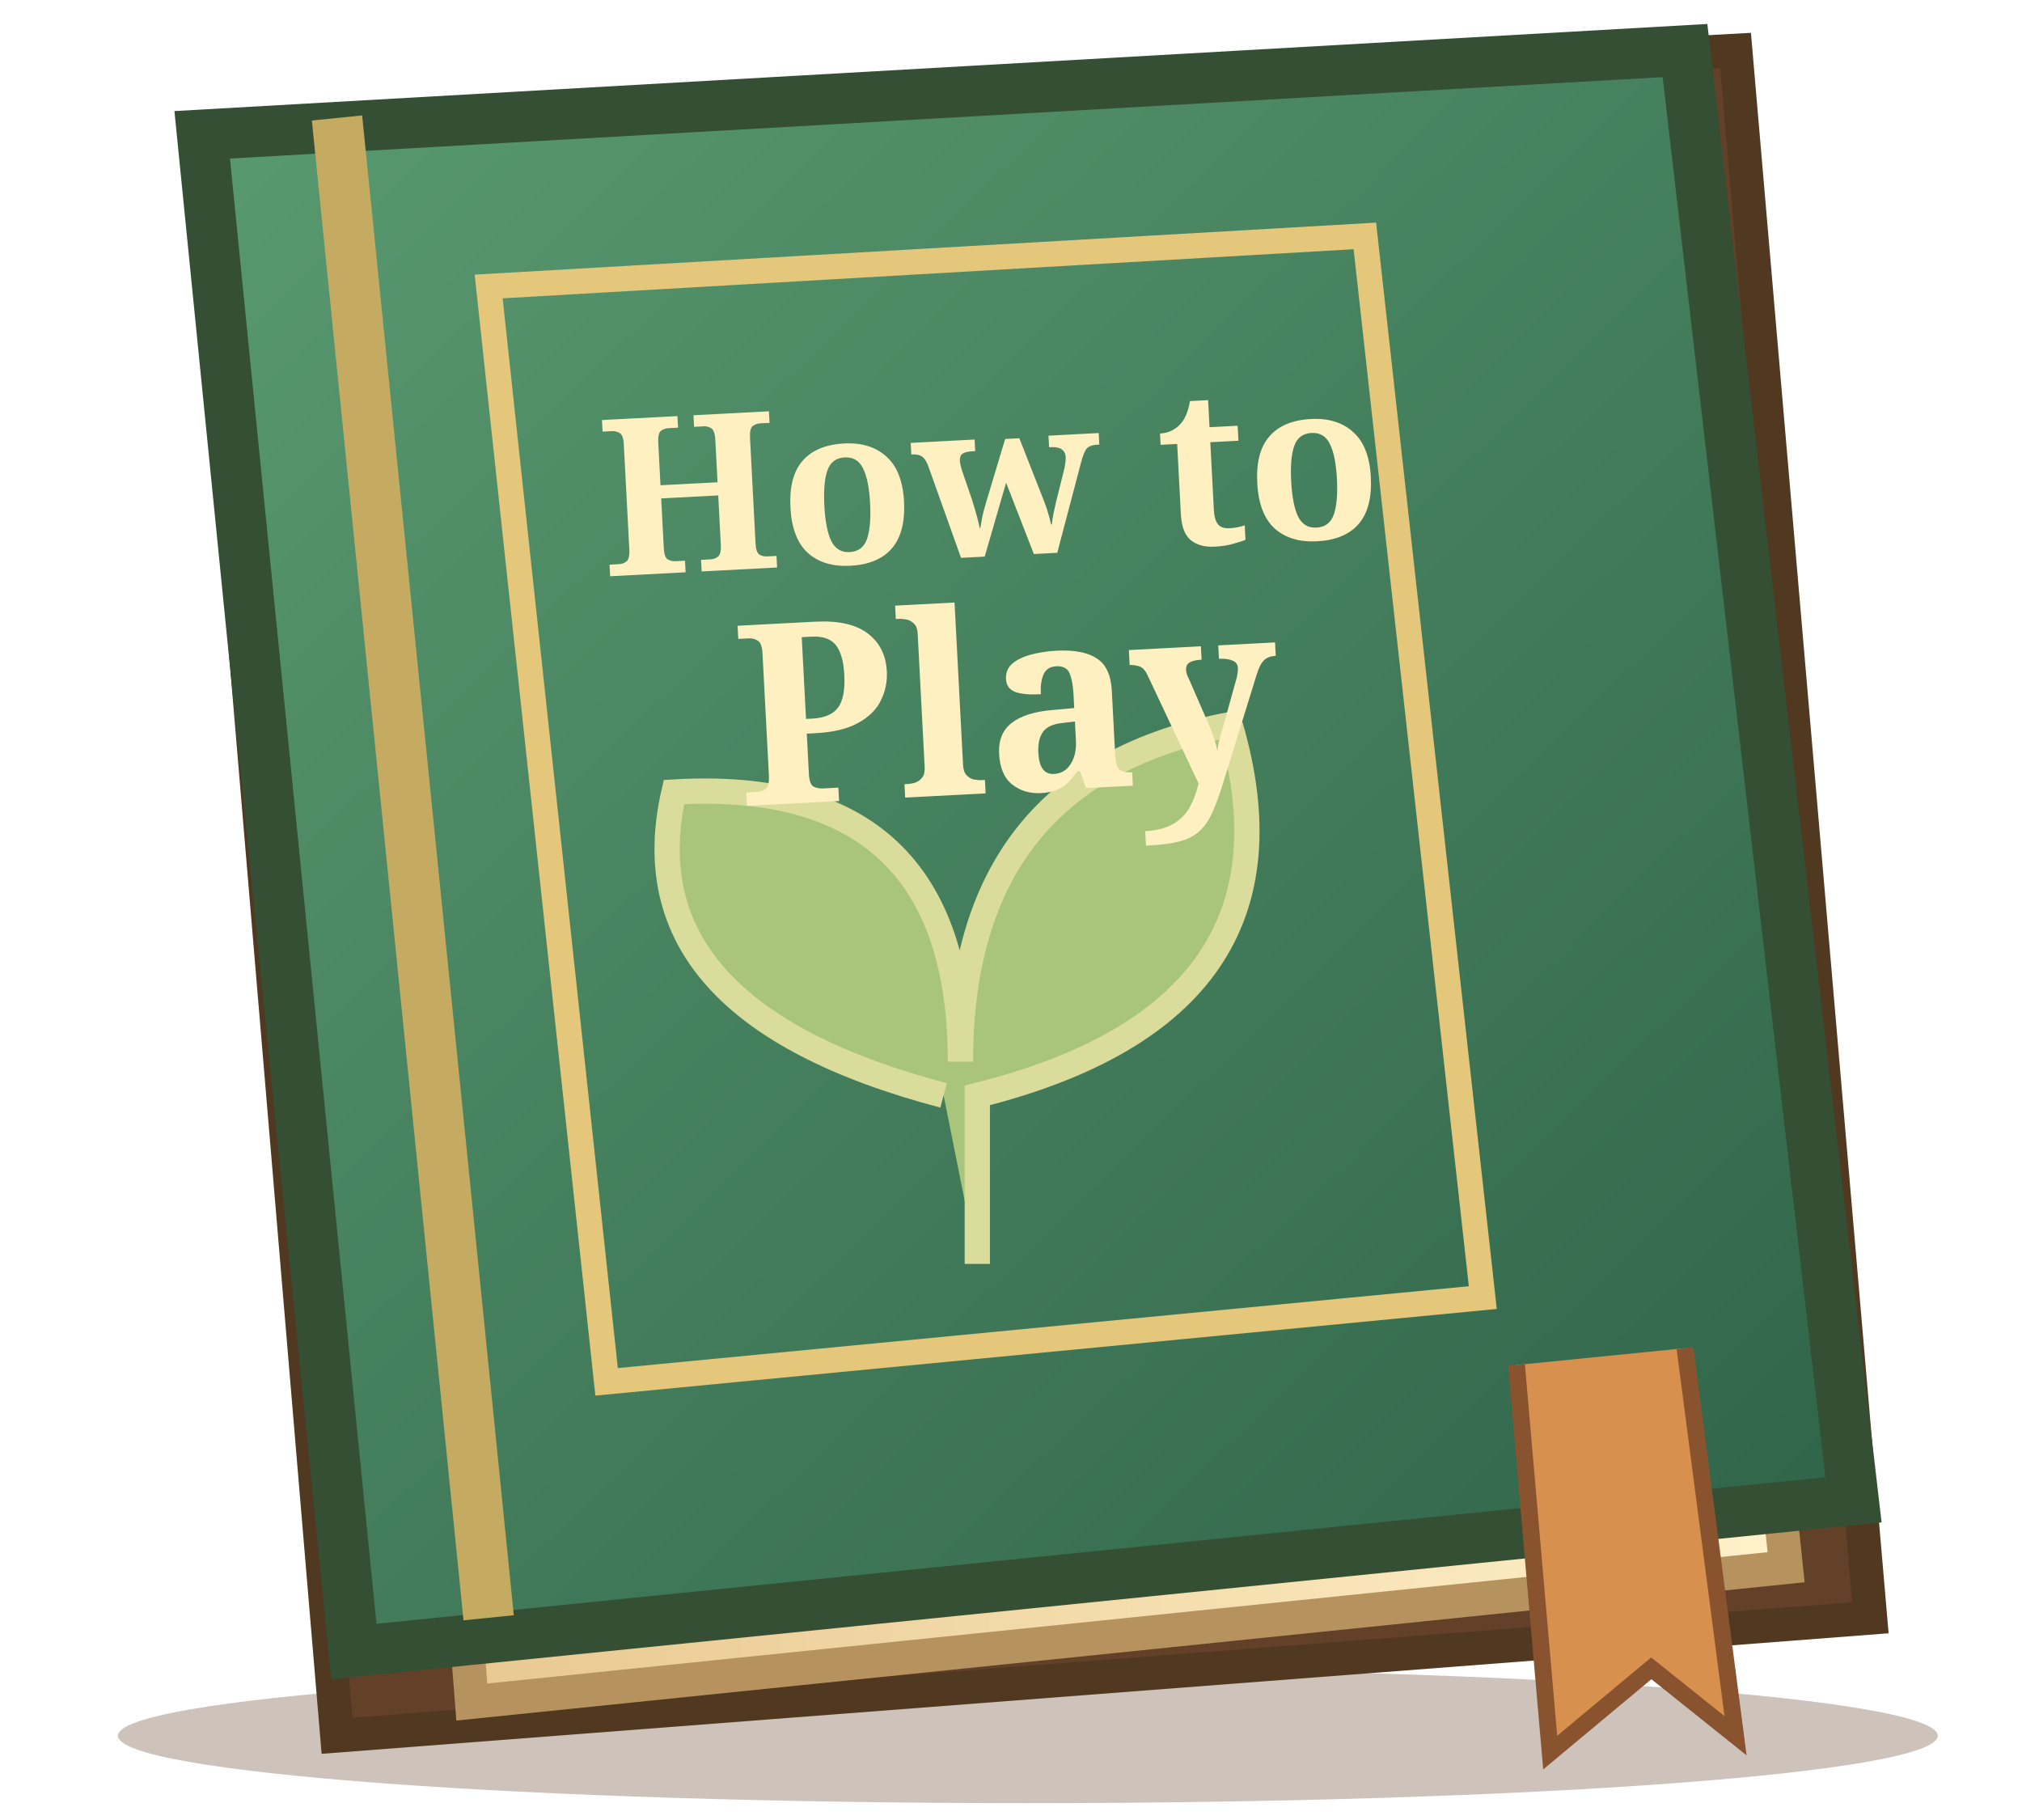
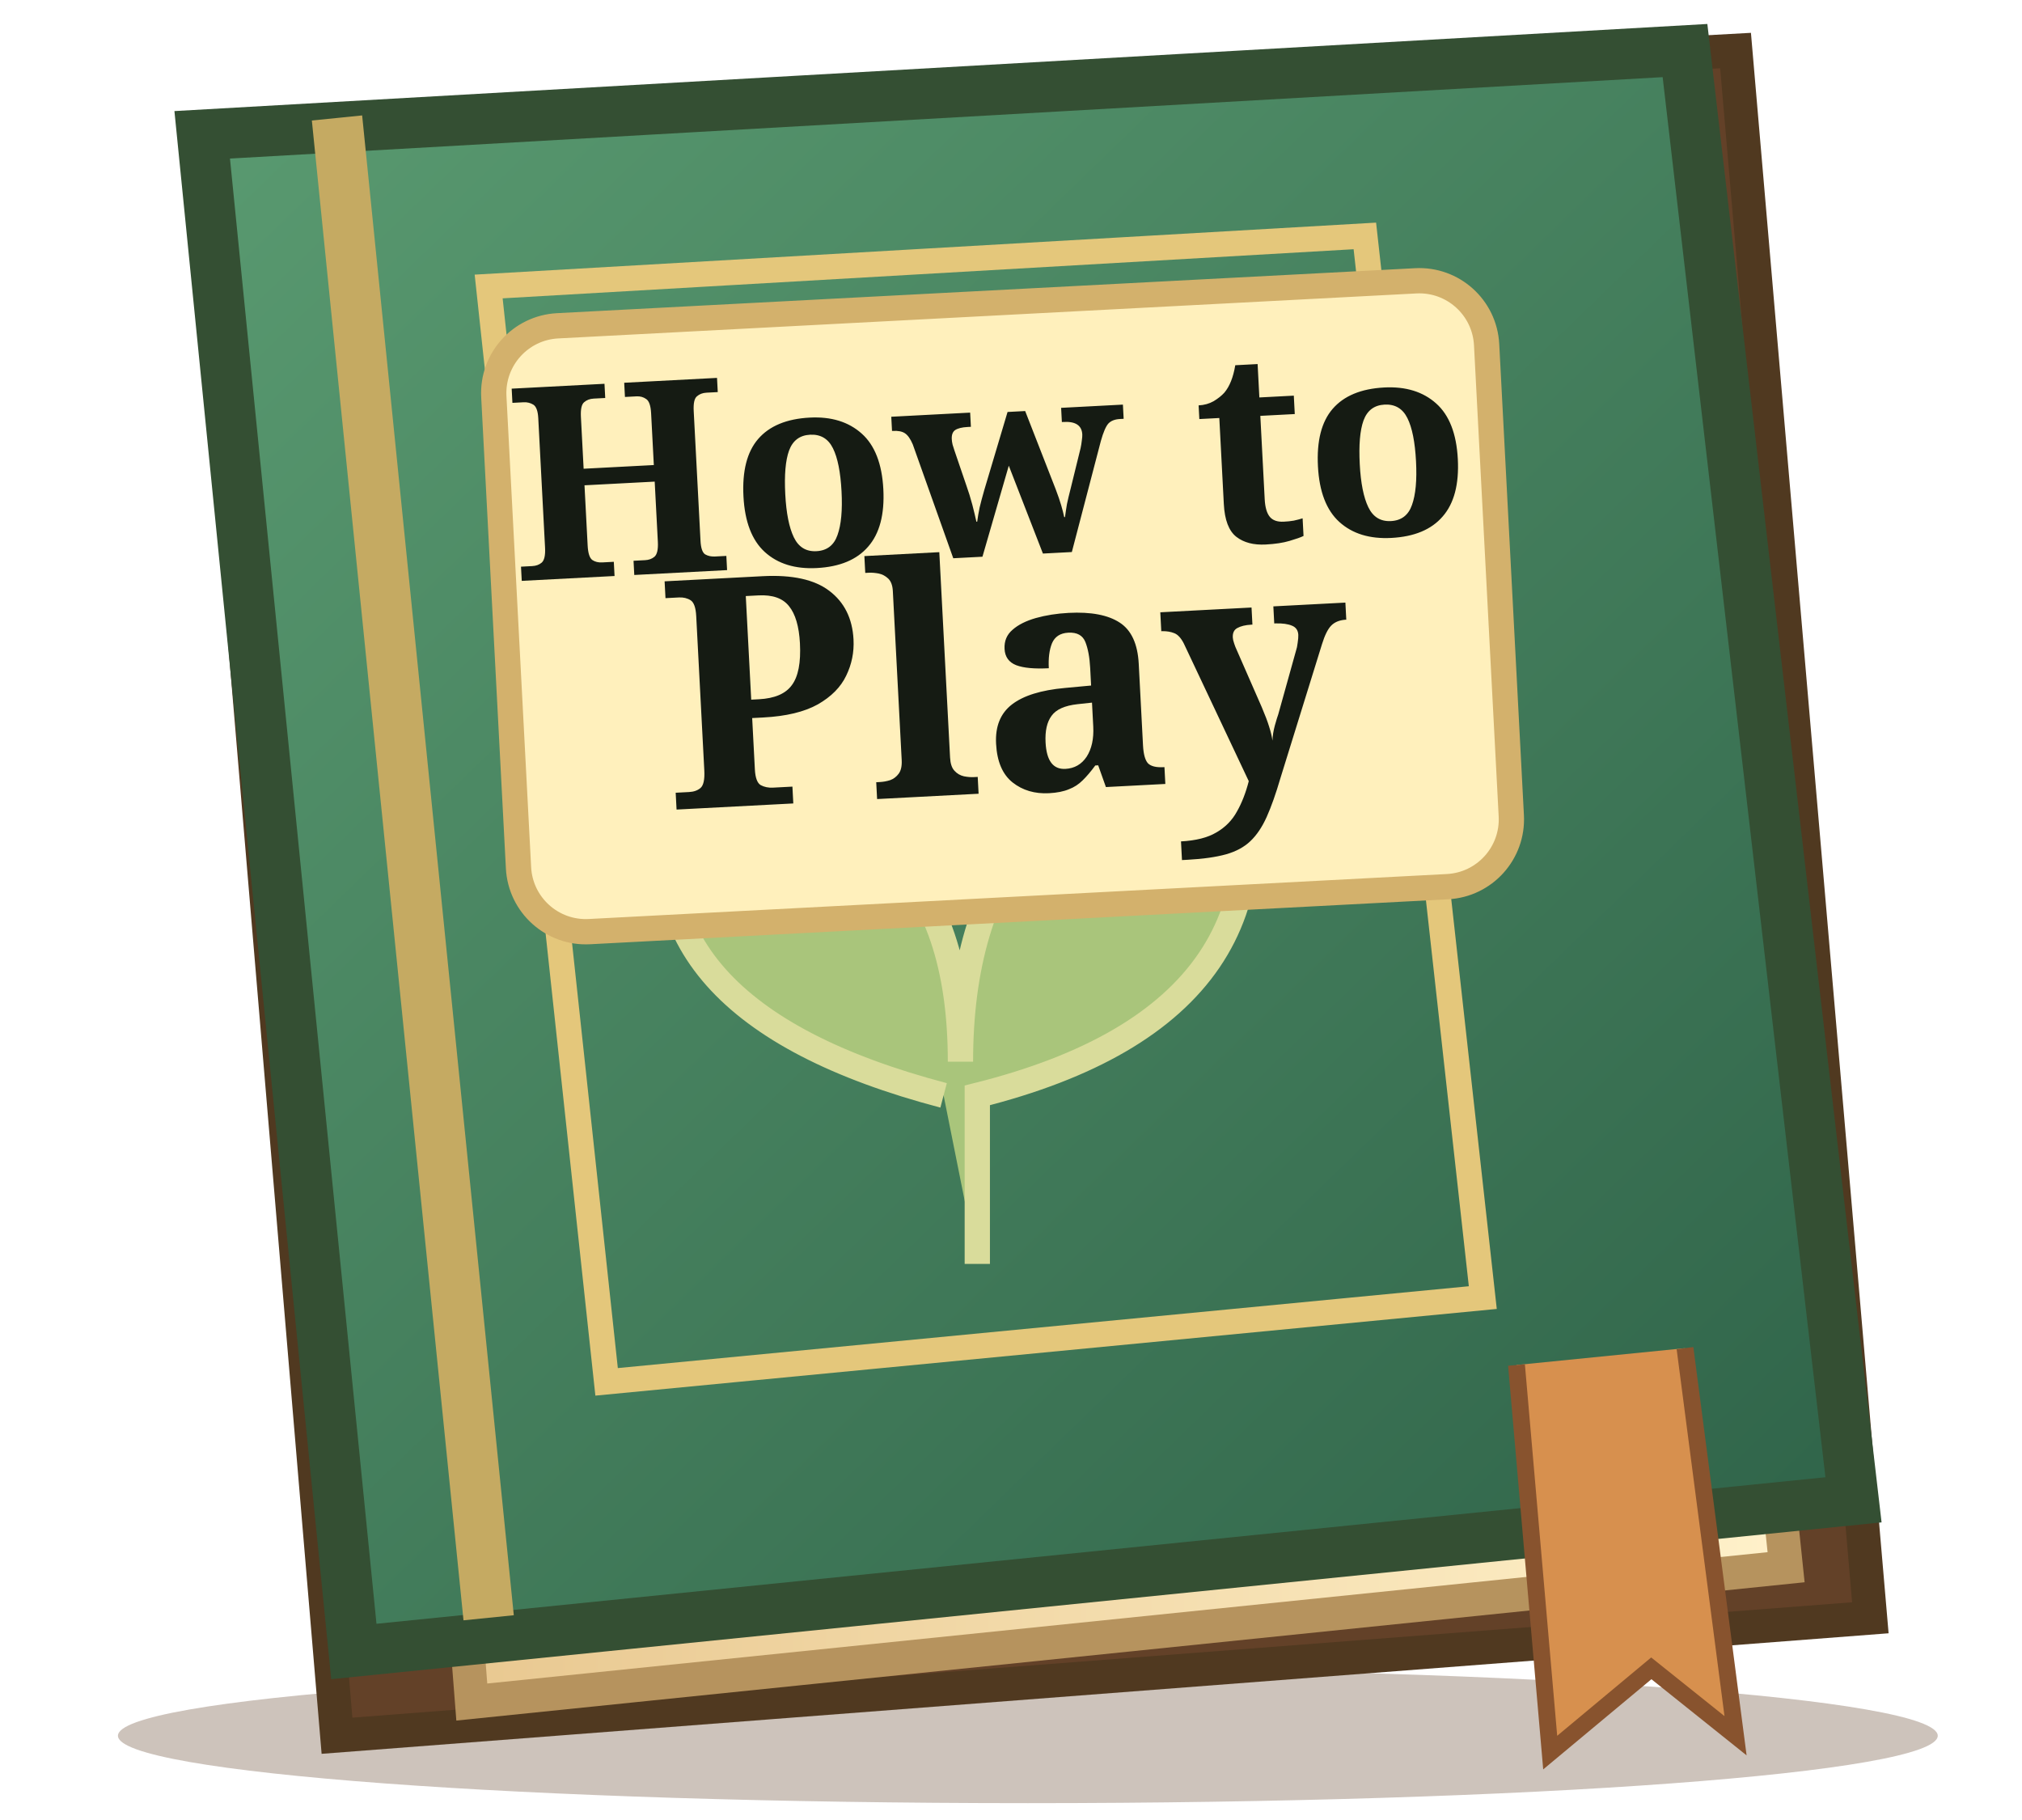
<svg xmlns="http://www.w3.org/2000/svg" width="120" height="108" viewBox="0 0 120 108">
  <defs>
    <linearGradient id="cover" x2="1" y2="1">
      <stop stop-color="#5a9b71" />
      <stop offset="1" stop-color="#2e6248" />
    </linearGradient>
    <linearGradient id="pages" x2="1" y2="0">
      <stop stop-color="#e7c58c" />
      <stop offset="1" stop-color="#fff1ca" />
    </linearGradient>
  </defs>
  <ellipse cx="61" cy="103" rx="54" ry="4" fill="#57351c" opacity=".3" />
  <path d="M12 8 103 3 111 96 20 103Z" fill="#634128" stroke="#503920" stroke-width="2" />
  <path d="m21 11 76-4 9 86-78 8Z" fill="url(#pages)" stroke="#b6935e" stroke-width="2" />
  <path d="m26 94 77-8m-77 4 77-8" stroke="#cba96e" />
  <path d="m12 8 88-5 10 86-89 9Z" fill="url(#cover)" stroke="#344f33" stroke-width="3" />
  <path d="m20 7 9 89" stroke="#c5aa62" stroke-width="3" />
  <path d="m29 17 52-3 7 63-52 5Z" fill="none" stroke="#e4c77b" stroke-width="1.5" />
  <path d="M56 65q-19-5-16-18 17-1 17 16 0-17 16-20 5 17-15 22v10" fill="#a9c57b" stroke="#d9dc9b" stroke-width="1.5" />
-   <text x="59" y="33" text-anchor="middle" fill="#fff0c1" font-family="Georgia,serif" font-weight="bold" font-size="13" transform="rotate(-3 59 33)">How to</text>
-   <text x="60" y="47" text-anchor="middle" fill="#fff0c1" font-family="Georgia,serif" font-weight="bold" font-size="15" transform="rotate(-3 60 47)">Play</text>
+   <rect x="30" y="18" width="59" height="36" rx="4" fill="#fff0bc" stroke="#d3b16c" stroke-width="1.5" transform="rotate(-3 59 36)" />
+   <text x="59" y="33" text-anchor="middle" fill="#151b13" font-family="Georgia,serif" font-weight="bold" font-size="16" transform="rotate(-3 59 33)">How to</text>
+   <text x="60" y="47" text-anchor="middle" fill="#151b13" font-family="Georgia,serif" font-weight="bold" font-size="19" transform="rotate(-3 60 47)">Play</text>
  <path d="m90 81 2 23 6-5 5 4-3-23" fill="#d7904e" stroke="#88532e" />
</svg>
